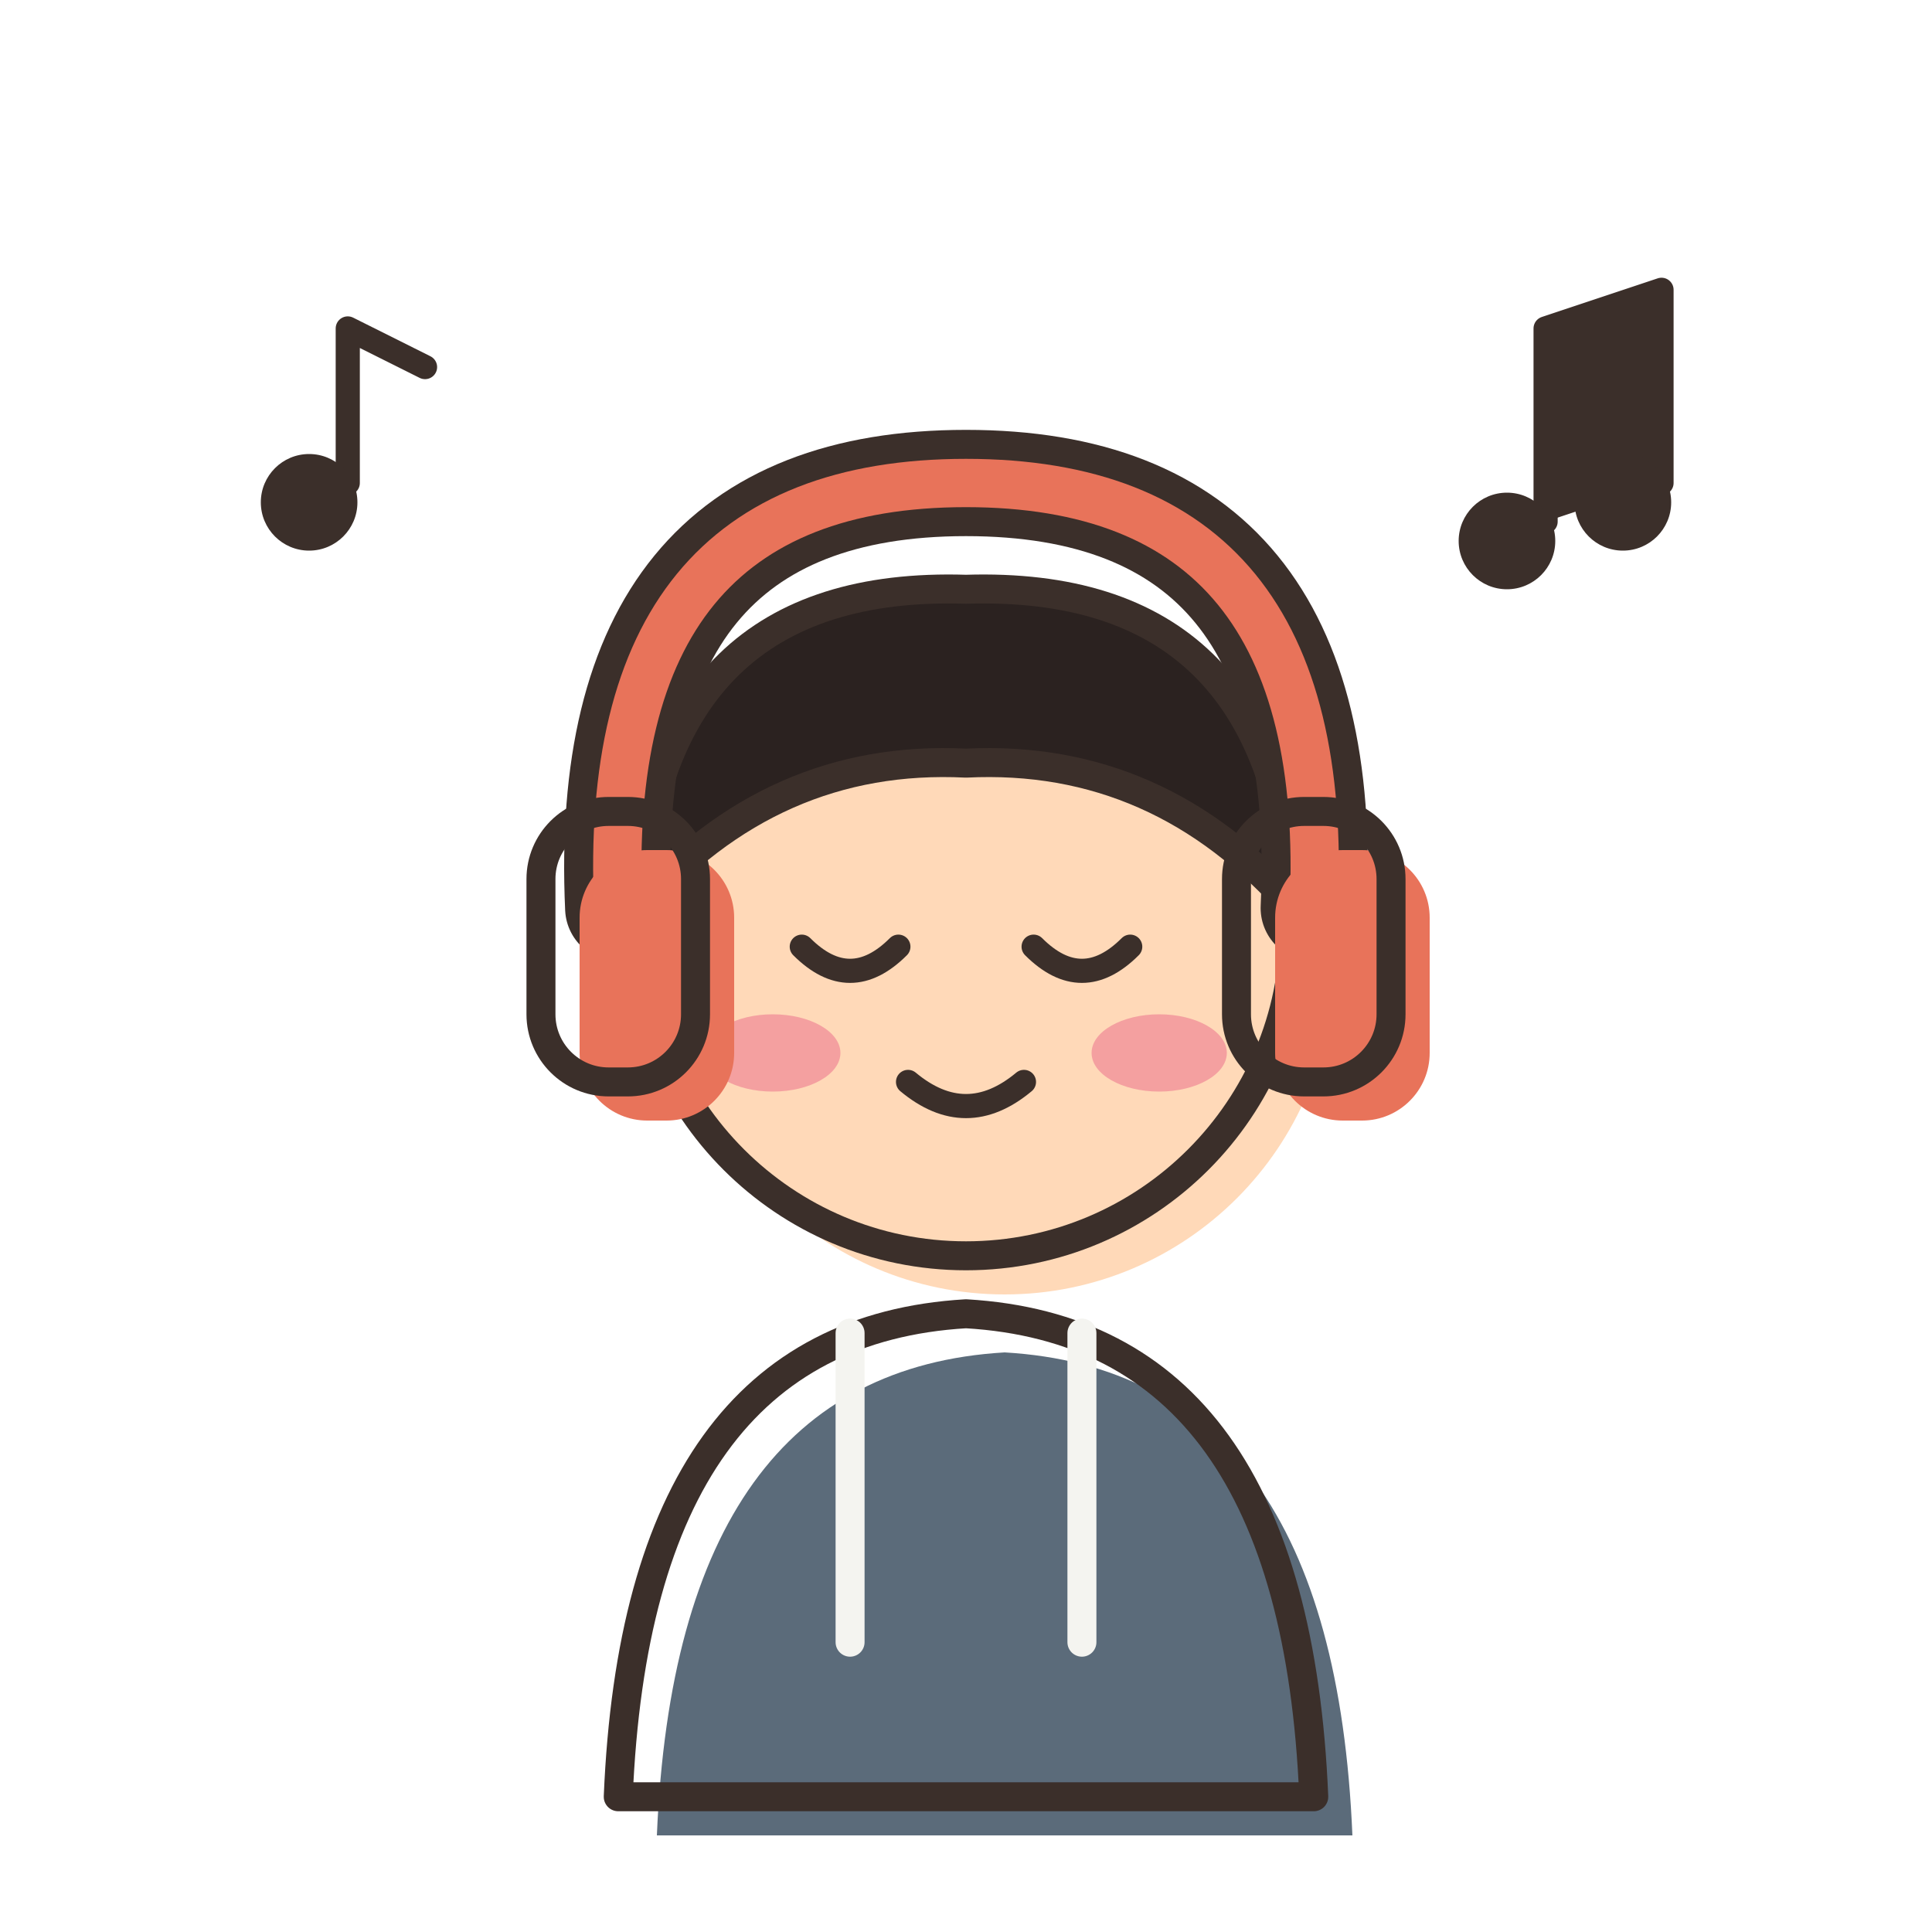
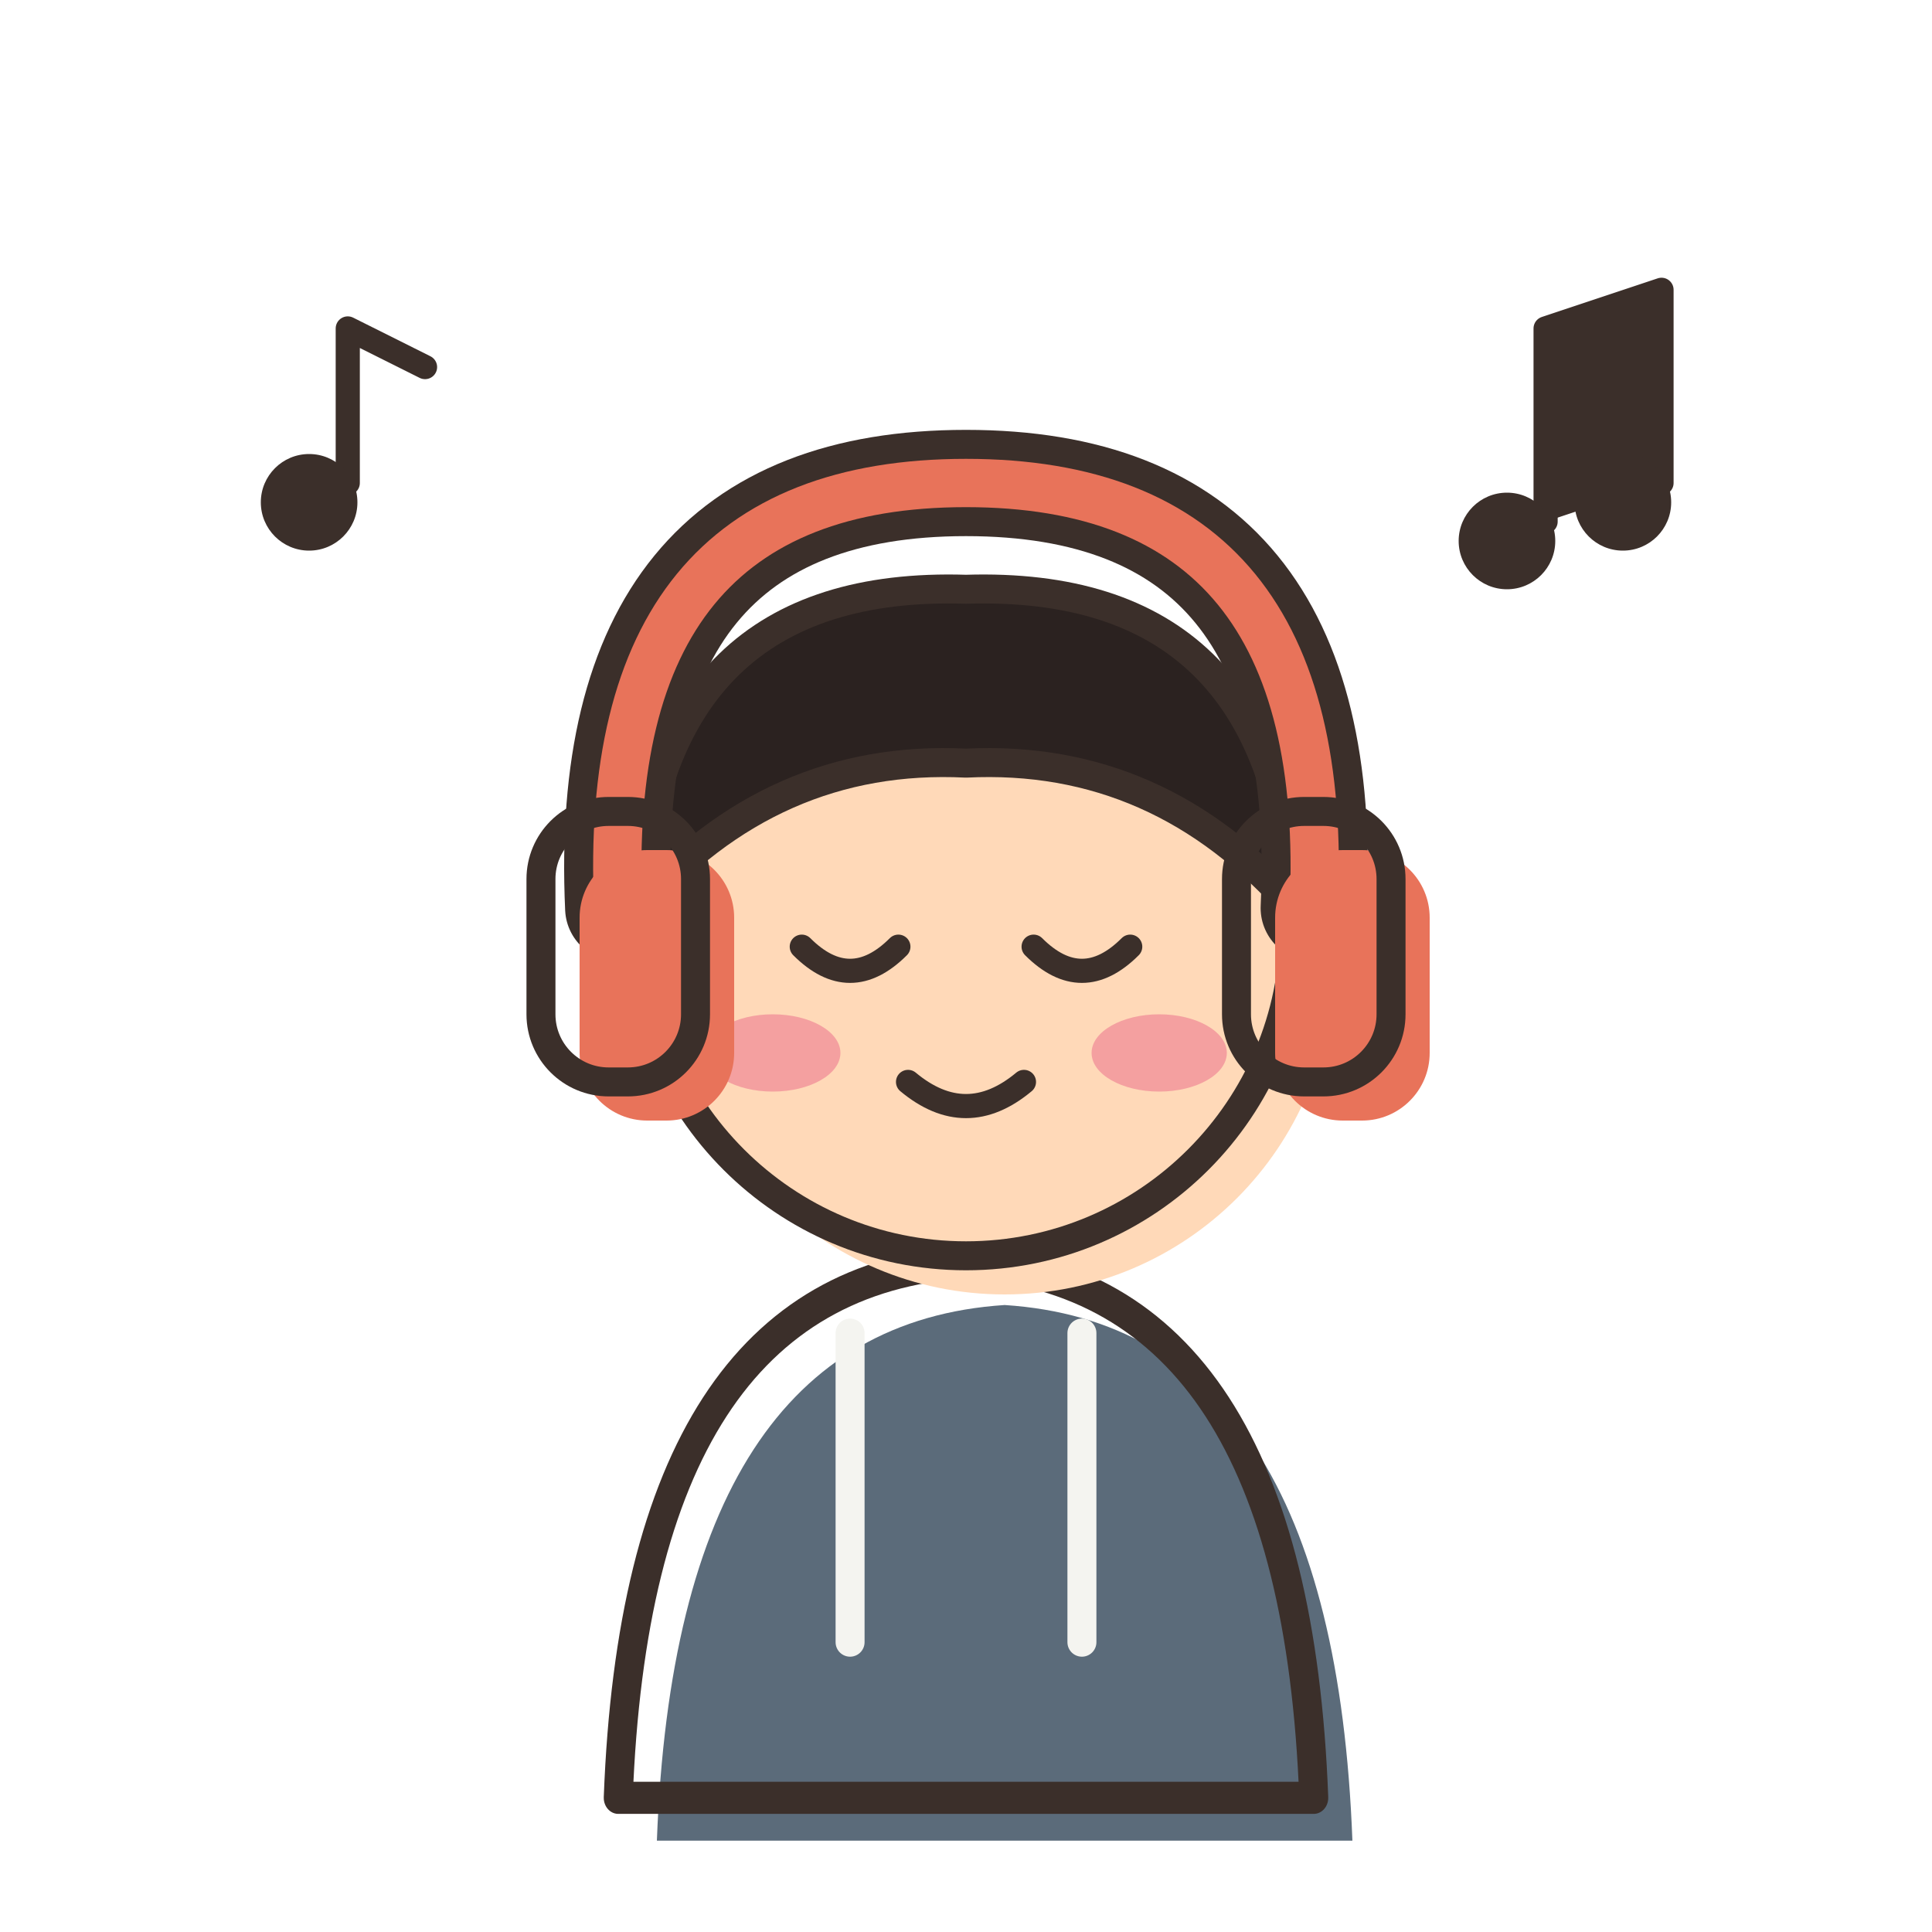
<svg xmlns="http://www.w3.org/2000/svg" viewBox="0 0 200 200" width="1000" height="1000">
  <g stroke="#3b2f2a" stroke-width="3" stroke-linecap="round" stroke-linejoin="round">
-     <g transform="translate(4 4)">
-       <path d="M64 186 Q66 138 100 136 Q134 138 136 186Z" fill="#5b6b7a" stroke="none" />
+     <g transform="translate(0 185.0) scale(1 1.109) translate(0 -185.0)">
+       <g transform="translate(4 4)">
+         <path d="M64 186 Q66 138 100 136 Q134 138 136 186Z" fill="#5b6b7a" stroke="none" />
+       </g>
+       <path d="M64 186 Q66 138 100 136 Q134 138 136 186Z" fill="none" />
    </g>
-     <path d="M64 186 Q66 138 100 136 Q134 138 136 186Z" fill="none" />
    <path d="M88 138 L88 170 M112 138 L112 170" stroke="#f4f4f0" stroke-width="3" fill="none" />
    <g transform="translate(4 4)">
      <circle cx="100" cy="96" r="34" fill="#ffd9b8" stroke="none" />
    </g>
    <circle cx="100" cy="96" r="34" fill="none" />
    <path d="M66 94.0 Q68.0 60.0 100 61.0 Q132.0 60.0 134 94.0 Q120.0 78.0 100 79.0 Q80.0 78.0 66 94.0Z" fill="#2b2220" />
    <path d="M83.0 98.0 Q88.0 103.0 93.0 98.0 M107.0 98.0 Q112.0 103.0 117.0 98.0" stroke-width="2.5" fill="none" />
    <ellipse cx="80.0" cy="109.0" rx="7.0" ry="4.0" fill="#f4a0a0" stroke="none" />
    <ellipse cx="120.0" cy="109.0" rx="7.0" ry="4.0" fill="#f4a0a0" stroke="none" />
    <path d="M94.0 112.0 Q100 117.0 106.0 112.0" stroke-width="2.5" fill="none" />
    <path d="M64 94 Q62 50 100 50 Q138 50 136 94" stroke-width="11" fill="none" />
    <path d="M64 94 Q62 50 100 50 Q138 50 136 94" stroke="#e8735a" stroke-width="5" fill="none" />
    <g transform="translate(4 4)">
      <rect x="56" y="84" width="16" height="28" rx="7" fill="#e8735a" stroke="none" />
    </g>
    <rect x="56" y="84" width="16" height="28" rx="7" fill="none" />
    <g transform="translate(4 4)">
      <rect x="128" y="84" width="16" height="28" rx="7" fill="#e8735a" stroke="none" />
    </g>
    <rect x="128" y="84" width="16" height="28" rx="7" fill="none" />
    <path d="M160 54 L160 34 L172 30 L172 50" stroke-width="2.5" fill="#3b2f2a" />
    <circle cx="156" cy="56" r="5" fill="#3b2f2a" stroke="none" />
    <circle cx="168" cy="52" r="5" fill="#3b2f2a" stroke="none" />
    <path d="M36 50 L36 34 L44 38" stroke-width="2.5" fill="none" />
    <circle cx="32" cy="52" r="5" fill="#3b2f2a" stroke="none" />
  </g>
</svg>
